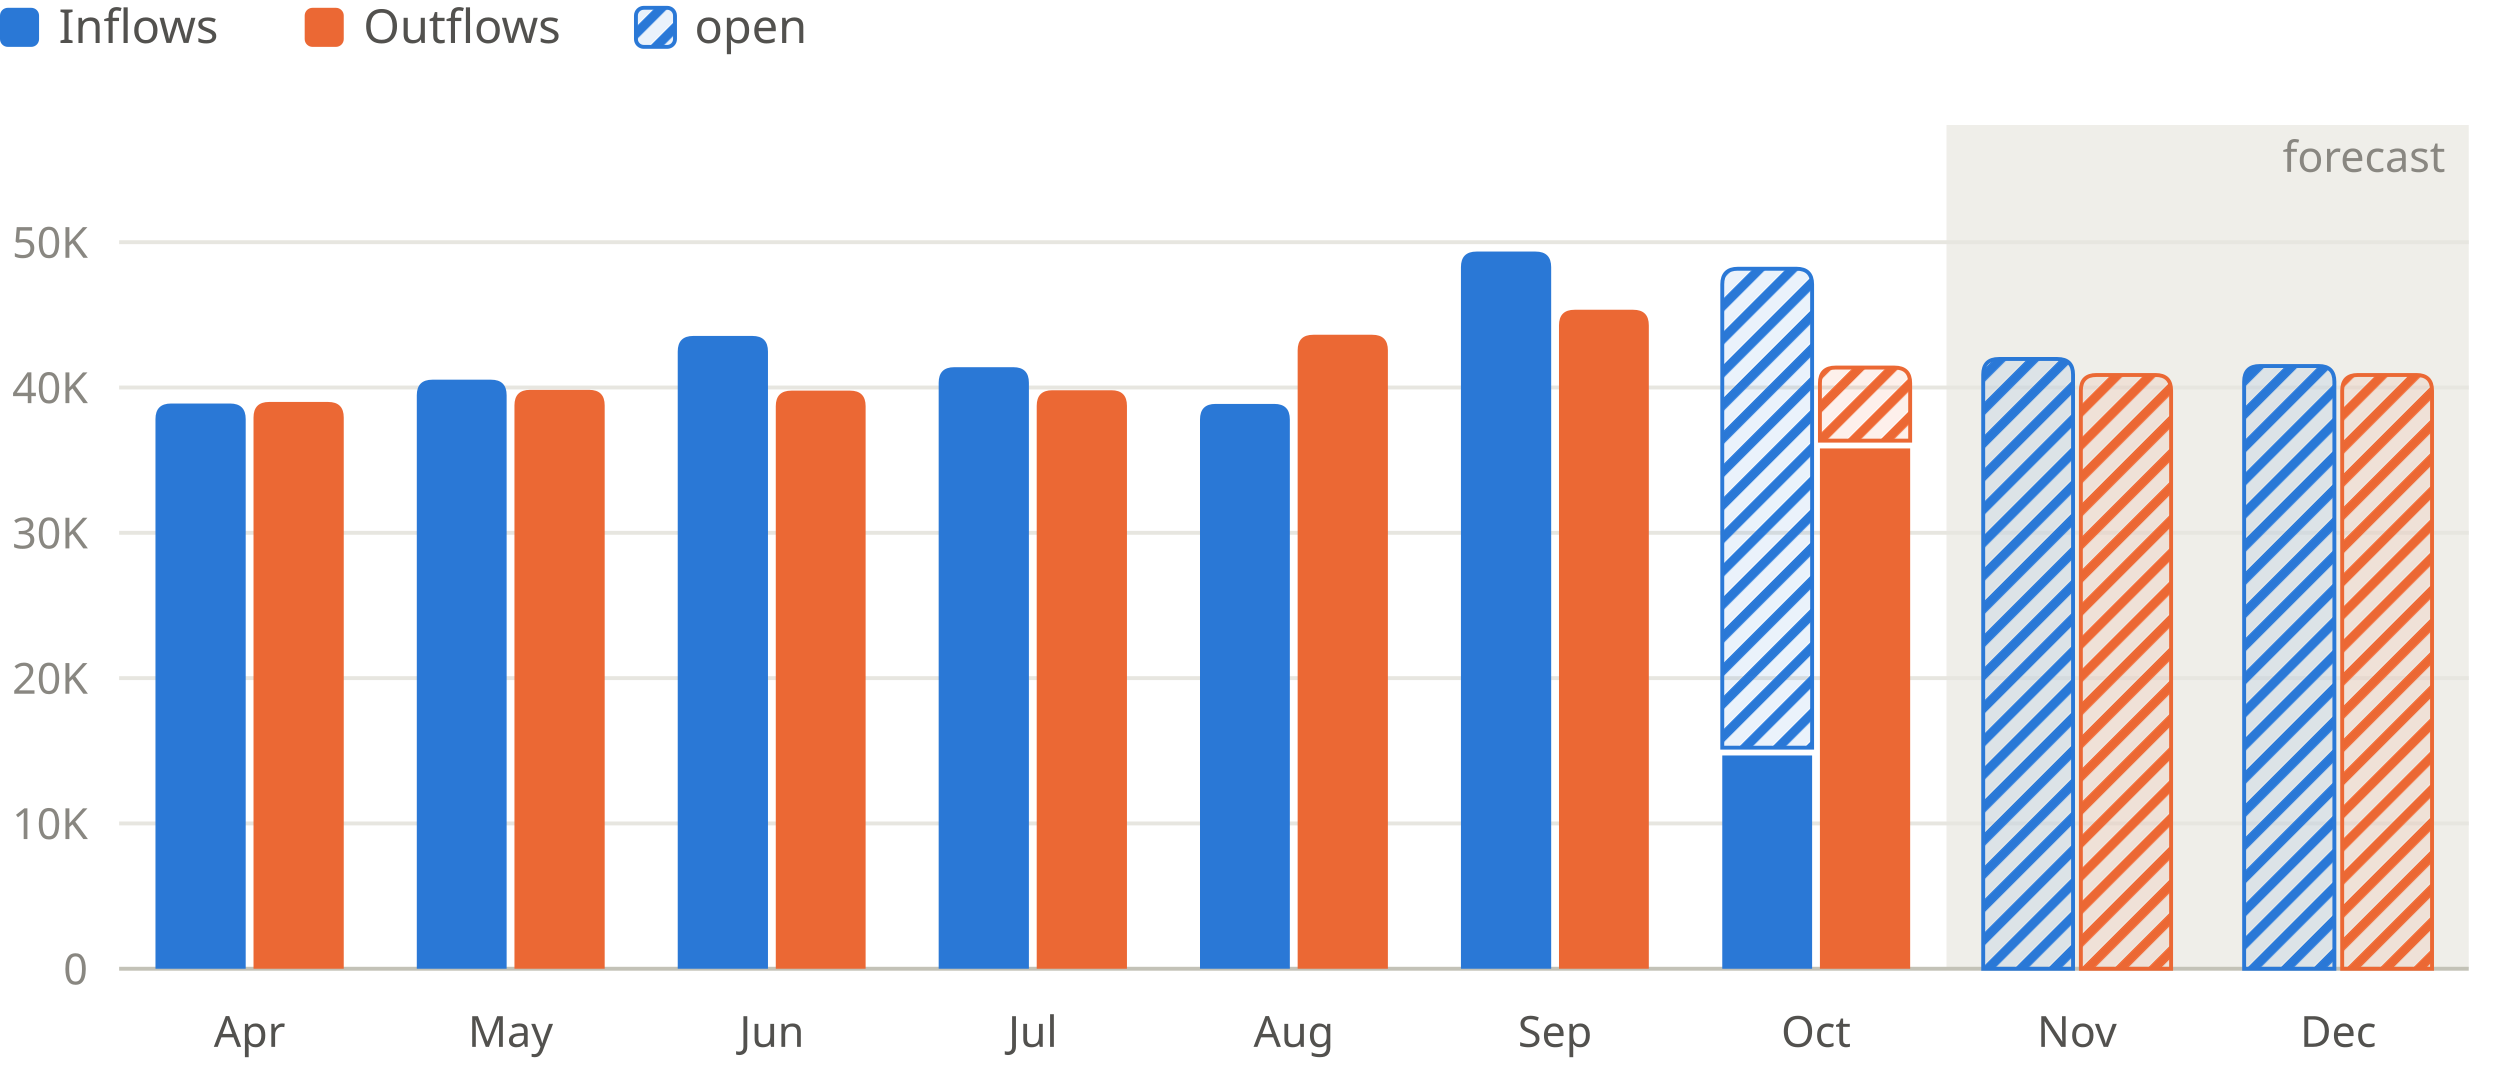
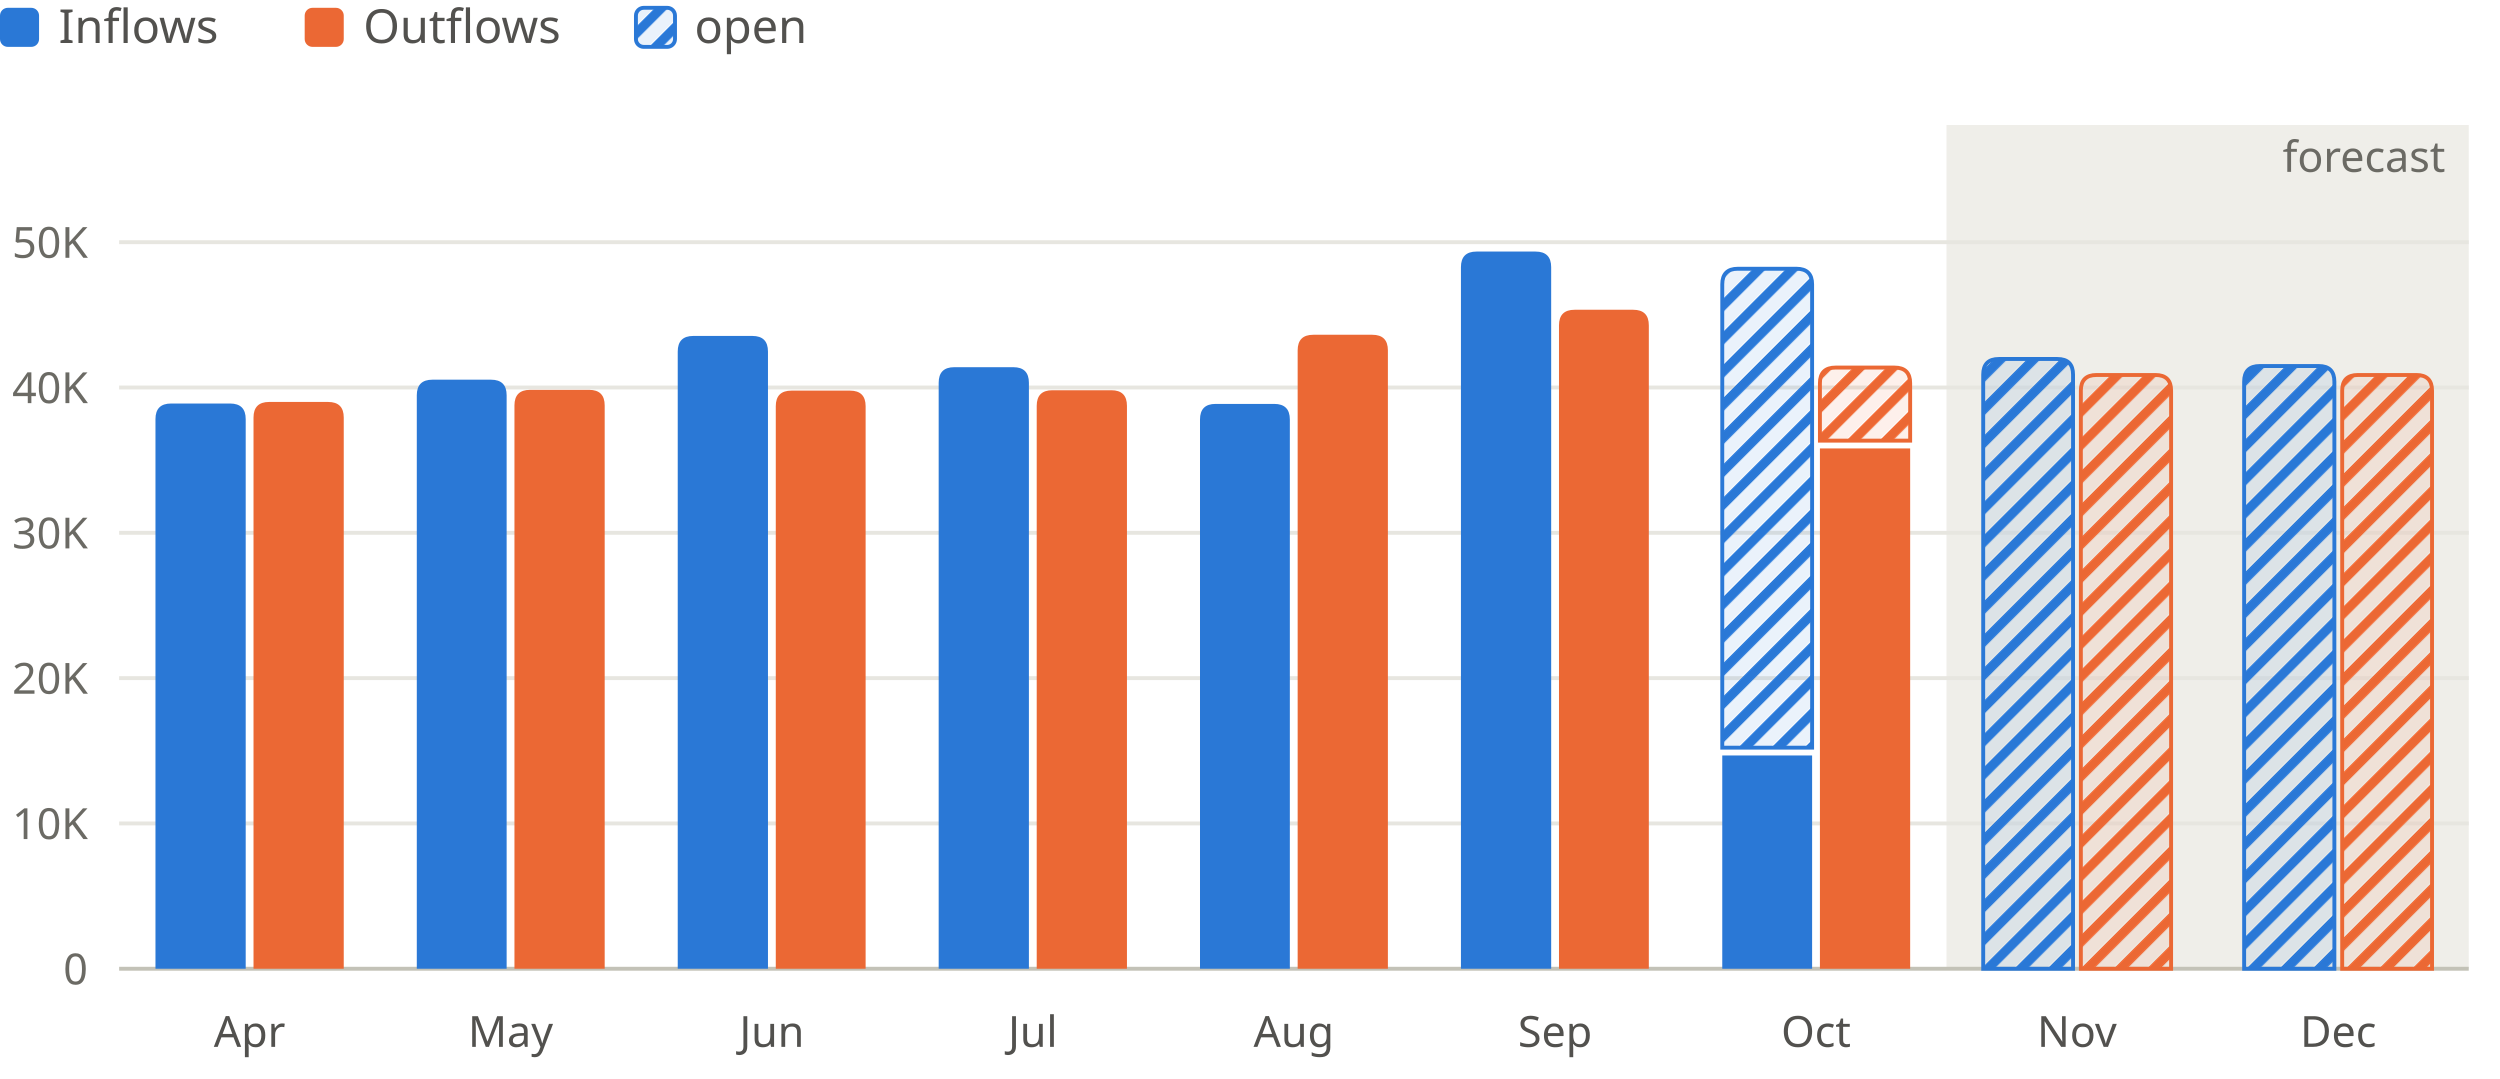
- <svg xmlns="http://www.w3.org/2000/svg" class="bareink" viewBox="0 0 640 276" width="640" height="276" role="img" aria-label="Inflows and outflows move together, near $40k a month" font-family="system-ui,sans-serif" font-size="11" fill="#898781" style="overflow:visible;max-width:100%;height:auto">
+ <svg xmlns="http://www.w3.org/2000/svg" class="bareink" viewBox="0 0 640 276" width="640" height="276" role="img" aria-label="Inflows and outflows move together, near $40k a month" font-family="system-ui,sans-serif" font-size="11" fill="#6b6a64" style="overflow:visible;max-width:100%;height:auto">
  <defs>
    <pattern id="bis1" patternUnits="userSpaceOnUse" width="6" height="6" patternTransform="rotate(45)">
      <rect width="6" height="6" fill="#2a78d6" fill-opacity="0.1" />
      <rect width="2.4" height="6" fill="#2a78d6" />
    </pattern>
    <pattern id="bis2" patternUnits="userSpaceOnUse" width="6" height="6" patternTransform="rotate(45)">
      <rect width="6" height="6" fill="#eb6834" fill-opacity="0.1" />
      <rect width="2.4" height="6" fill="#eb6834" />
    </pattern>
  </defs>
  <rect x="0" y="2" width="10" height="10" rx="2" fill="#2a78d6" />
  <text x="15" y="11" font-size="12" fill="#52514e">Inflows</text>
  <rect x="78" y="2" width="10" height="10" rx="2" fill="#eb6834" />
  <text x="93" y="11" font-size="12" fill="#52514e">Outflows</text>
  <rect x="162.8" y="2" width="10" height="10" rx="2" fill="url(#bis1)" stroke="#2a78d6" />
  <text x="177.8" y="11" font-size="12" fill="#52514e">open</text>
  <rect x="498.3" y="32" width="133.7" height="216" fill="#efeee9" />
  <text x="626" y="44" text-anchor="end">forecast</text>
  <line x1="30.5" x2="632" y1="248" y2="248" stroke="#c3c2b7" />
  <text x="22.5" y="252" text-anchor="end">0</text>
  <line x1="30.5" x2="632" y1="210.8" y2="210.8" stroke="#e7e6e0" />
  <text x="22.5" y="214.8" text-anchor="end">10K</text>
  <line x1="30.5" x2="632" y1="173.6" y2="173.6" stroke="#e7e6e0" />
  <text x="22.5" y="177.6" text-anchor="end">20K</text>
  <line x1="30.5" x2="632" y1="136.4" y2="136.4" stroke="#e7e6e0" />
  <text x="22.5" y="140.4" text-anchor="end">30K</text>
  <line x1="30.5" x2="632" y1="99.2" y2="99.2" stroke="#e7e6e0" />
  <text x="22.5" y="103.2" text-anchor="end">40K</text>
  <line x1="30.5" x2="632" y1="62" y2="62" stroke="#e7e6e0" />
  <text x="22.5" y="66" text-anchor="end">50K</text>
  <path d="M43.8,103.3H58.9Q62.9,103.3 62.9,107.3V248H39.8V107.3Q39.8,103.3 43.8,103.3Z" fill="#2a78d6" />
  <path d="M68.9,102.9H84Q88,102.9 88,106.9V248H64.9V106.9Q64.9,102.9 68.9,102.9Z" fill="#eb6834" />
  <text x="63.9" y="268" text-anchor="middle" fill="#52514e">Apr</text>
  <rect x="30.5" y="62" width="66.8" height="186" fill="transparent" tabindex="0" data-i="0" />
  <path d="M110.7,97.2H125.7Q129.7,97.2 129.7,101.2V248H106.7V101.2Q106.7,97.2 110.7,97.2Z" fill="#2a78d6" />
  <path d="M135.7,99.8H150.8Q154.8,99.8 154.8,103.8V248H131.7V103.8Q131.7,99.8 135.7,99.8Z" fill="#eb6834" />
  <text x="130.7" y="268" text-anchor="middle" fill="#52514e">May</text>
  <rect x="97.3" y="62" width="66.8" height="186" fill="transparent" tabindex="0" data-i="1" />
  <path d="M177.5,86H192.6Q196.6,86 196.6,90V248H173.5V90Q173.5,86 177.5,86Z" fill="#2a78d6" />
  <path d="M202.6,100H217.6Q221.6,100 221.6,104V248H198.6V104Q198.6,100 202.6,100Z" fill="#eb6834" />
  <text x="197.6" y="268" text-anchor="middle" fill="#52514e">Jun</text>
  <rect x="164.2" y="62" width="66.8" height="186" fill="transparent" tabindex="0" data-i="2" />
  <path d="M244.3,94H259.4Q263.4,94 263.4,98V248H240.3V98Q240.3,94 244.3,94Z" fill="#2a78d6" />
  <path d="M269.4,99.9H284.5Q288.5,99.9 288.5,103.9V248H265.4V103.9Q265.4,99.9 269.4,99.9Z" fill="#eb6834" />
  <text x="264.4" y="268" text-anchor="middle" fill="#52514e">Jul</text>
  <rect x="231" y="62" width="66.8" height="186" fill="transparent" tabindex="0" data-i="3" />
  <path d="M311.2,103.4H326.2Q330.2,103.4 330.2,107.4V248H307.2V107.4Q307.2,103.4 311.2,103.4Z" fill="#2a78d6" />
  <path d="M336.2,85.7H351.3Q355.3,85.7 355.3,89.7V248H332.2V89.7Q332.2,85.7 336.2,85.7Z" fill="#eb6834" />
  <text x="331.2" y="268" text-anchor="middle" fill="#52514e">Aug</text>
  <rect x="297.8" y="62" width="66.8" height="186" fill="transparent" tabindex="0" data-i="4" />
  <path d="M378,64.4H393.1Q397.1,64.4 397.1,68.4V248H374V68.4Q374,64.4 378,64.4Z" fill="#2a78d6" />
  <path d="M403.1,79.3H418.1Q422.1,79.3 422.1,83.3V248H399.1V83.3Q399.1,79.3 403.1,79.3Z" fill="#eb6834" />
  <text x="398.1" y="268" text-anchor="middle" fill="#52514e">Sep</text>
  <rect x="364.7" y="62" width="66.8" height="186" fill="transparent" tabindex="0" data-i="5" />
  <path d="M440.9,193.4H463.9V248H440.9V193.4Z" fill="#2a78d6" />
  <path d="M444.9,68.8H459.9Q463.9,68.8 463.9,72.8V191.4H440.9V72.8Q440.9,68.8 444.9,68.8Z" fill="url(#bis1)" stroke="#2a78d6" />
  <path d="M465.9,114.8H489V248H465.9V114.8Z" fill="#eb6834" />
  <path d="M469.9,94.1H485Q489,94.1 489,98.1V112.8H465.9V98.1Q465.9,94.1 469.9,94.1Z" fill="url(#bis2)" stroke="#eb6834" />
  <text x="464.9" y="268" text-anchor="middle" fill="#52514e">Oct</text>
  <rect x="431.5" y="62" width="66.8" height="186" fill="transparent" tabindex="0" data-i="6" />
  <path d="M511.7,91.9H526.7Q530.7,91.9 530.7,95.9V248H507.7V95.9Q507.7,91.9 511.7,91.9Z" fill="url(#bis1)" stroke="#2a78d6" />
  <path d="M536.7,96H551.8Q555.8,96 555.8,100V248H532.7V100Q532.7,96 536.7,96Z" fill="url(#bis2)" stroke="#eb6834" />
  <text x="531.7" y="268" text-anchor="middle" fill="#52514e">Nov</text>
  <rect x="498.3" y="62" width="66.8" height="186" fill="transparent" tabindex="0" data-i="7" />
  <path d="M578.5,93.7H593.6Q597.6,93.7 597.6,97.7V248H574.5V97.7Q574.5,93.7 578.5,93.7Z" fill="url(#bis1)" stroke="#2a78d6" />
  <path d="M603.6,96H618.6Q622.6,96 622.6,100V248H599.6V100Q599.6,96 603.6,96Z" fill="url(#bis2)" stroke="#eb6834" />
  <text x="598.6" y="268" text-anchor="middle" fill="#52514e">Dec</text>
  <rect x="565.2" y="62" width="66.8" height="186" fill="transparent" tabindex="0" data-i="8" />
</svg>
